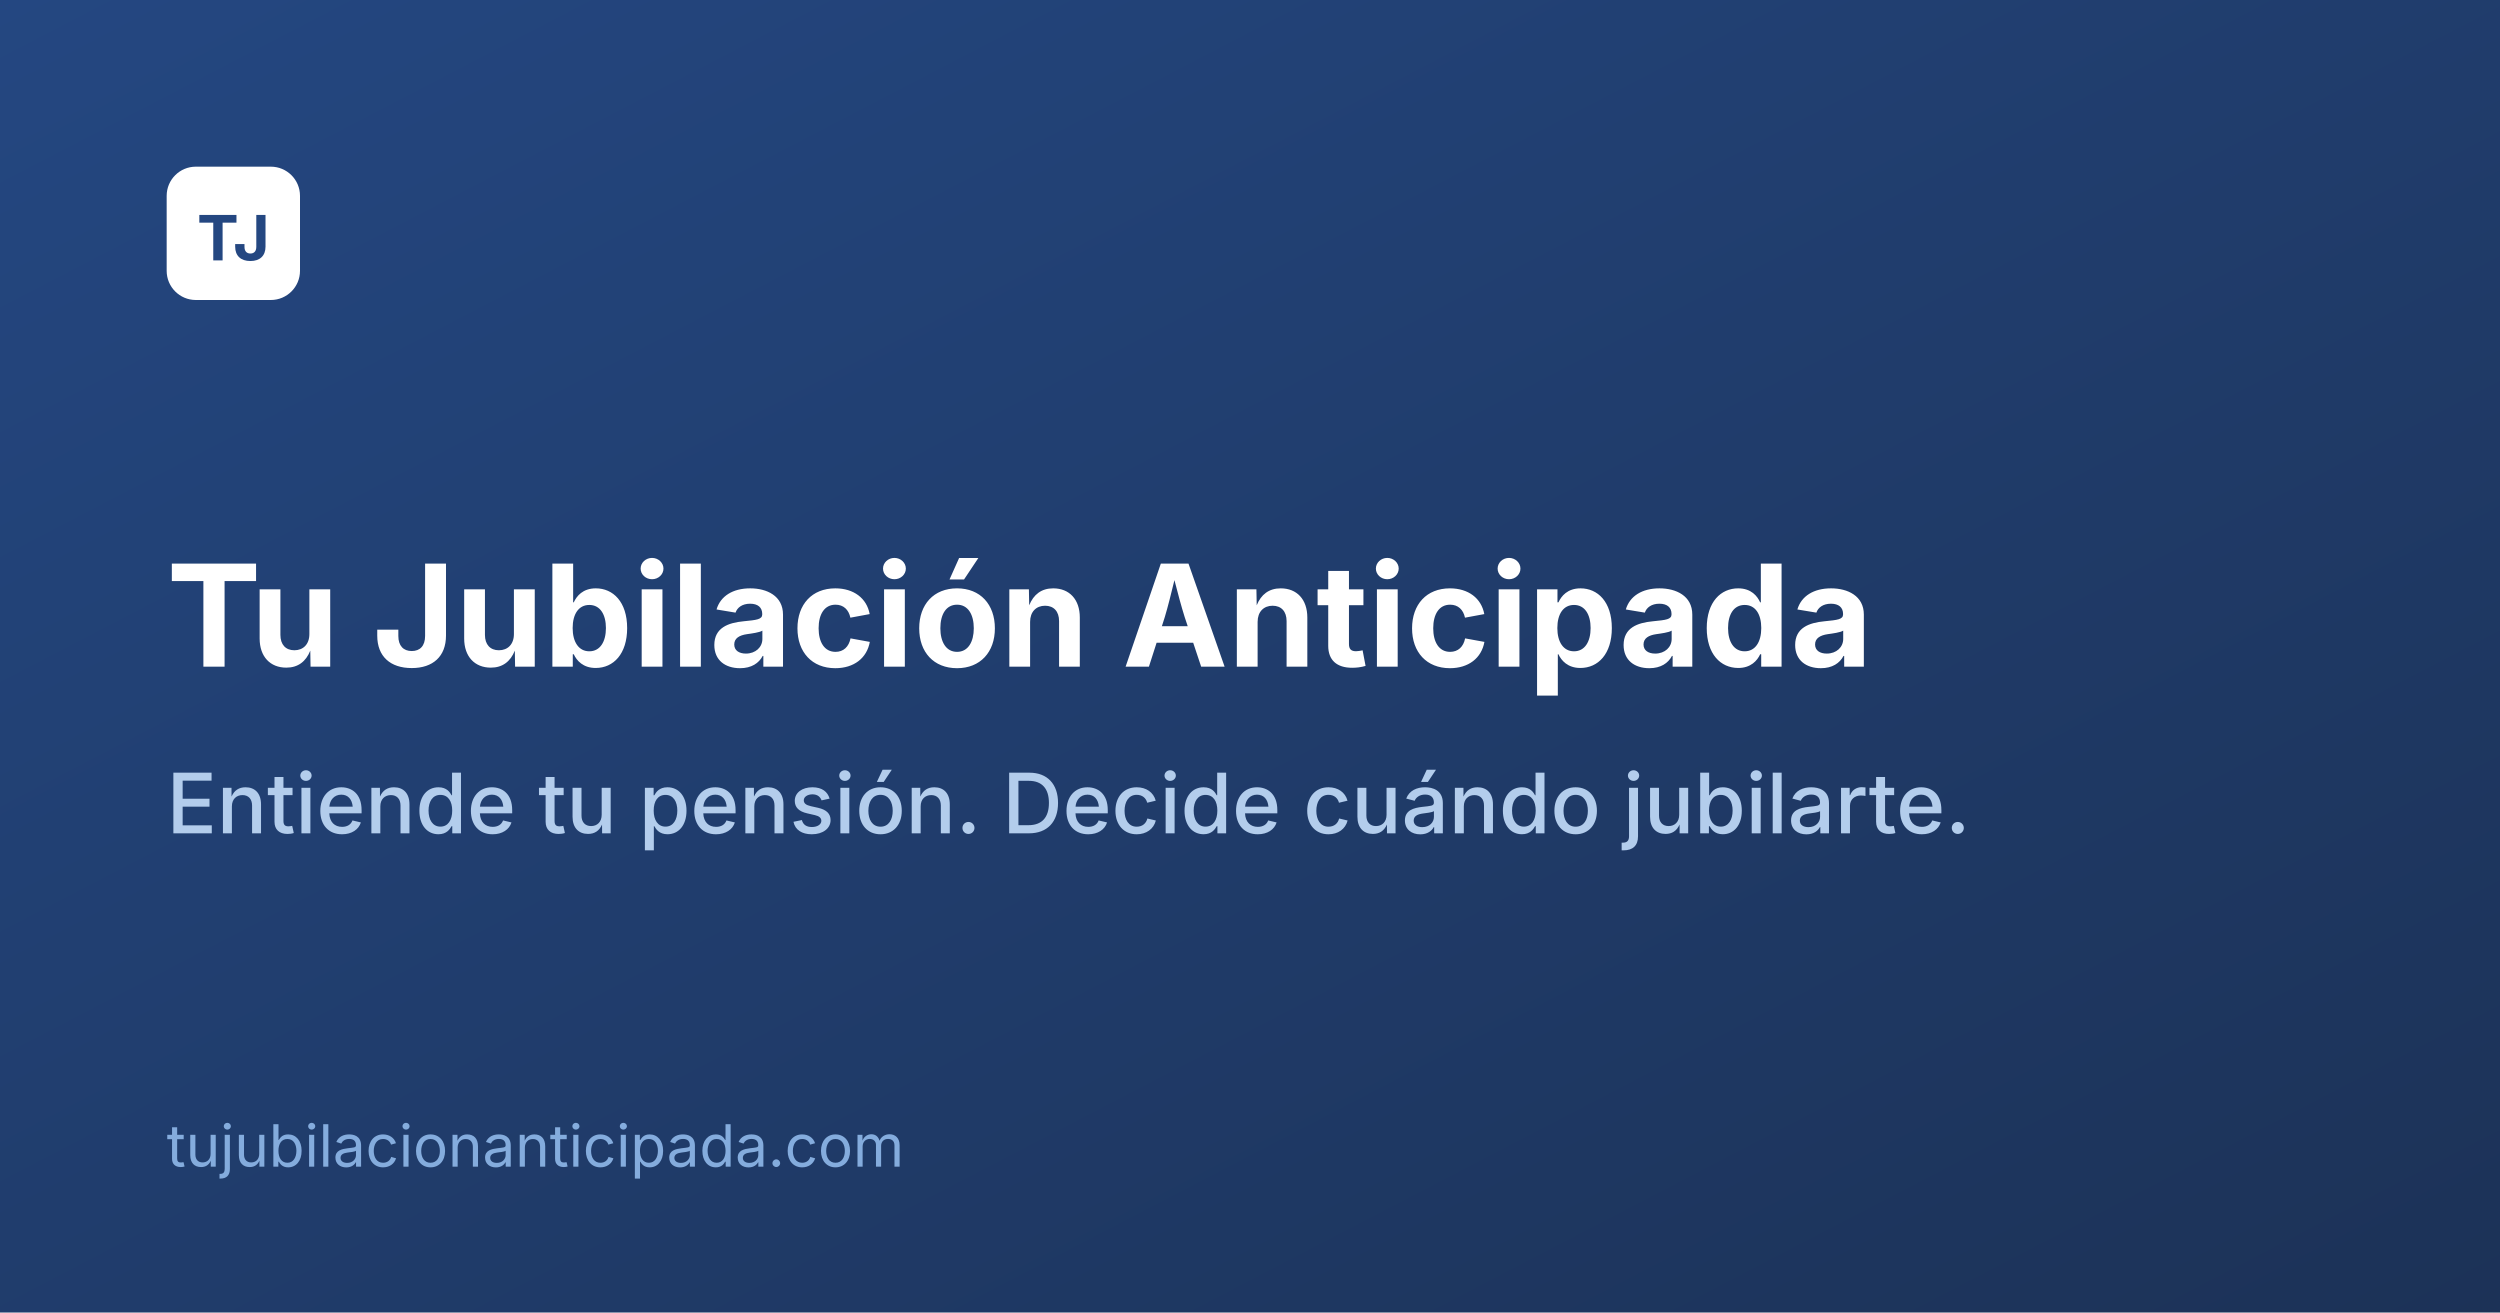
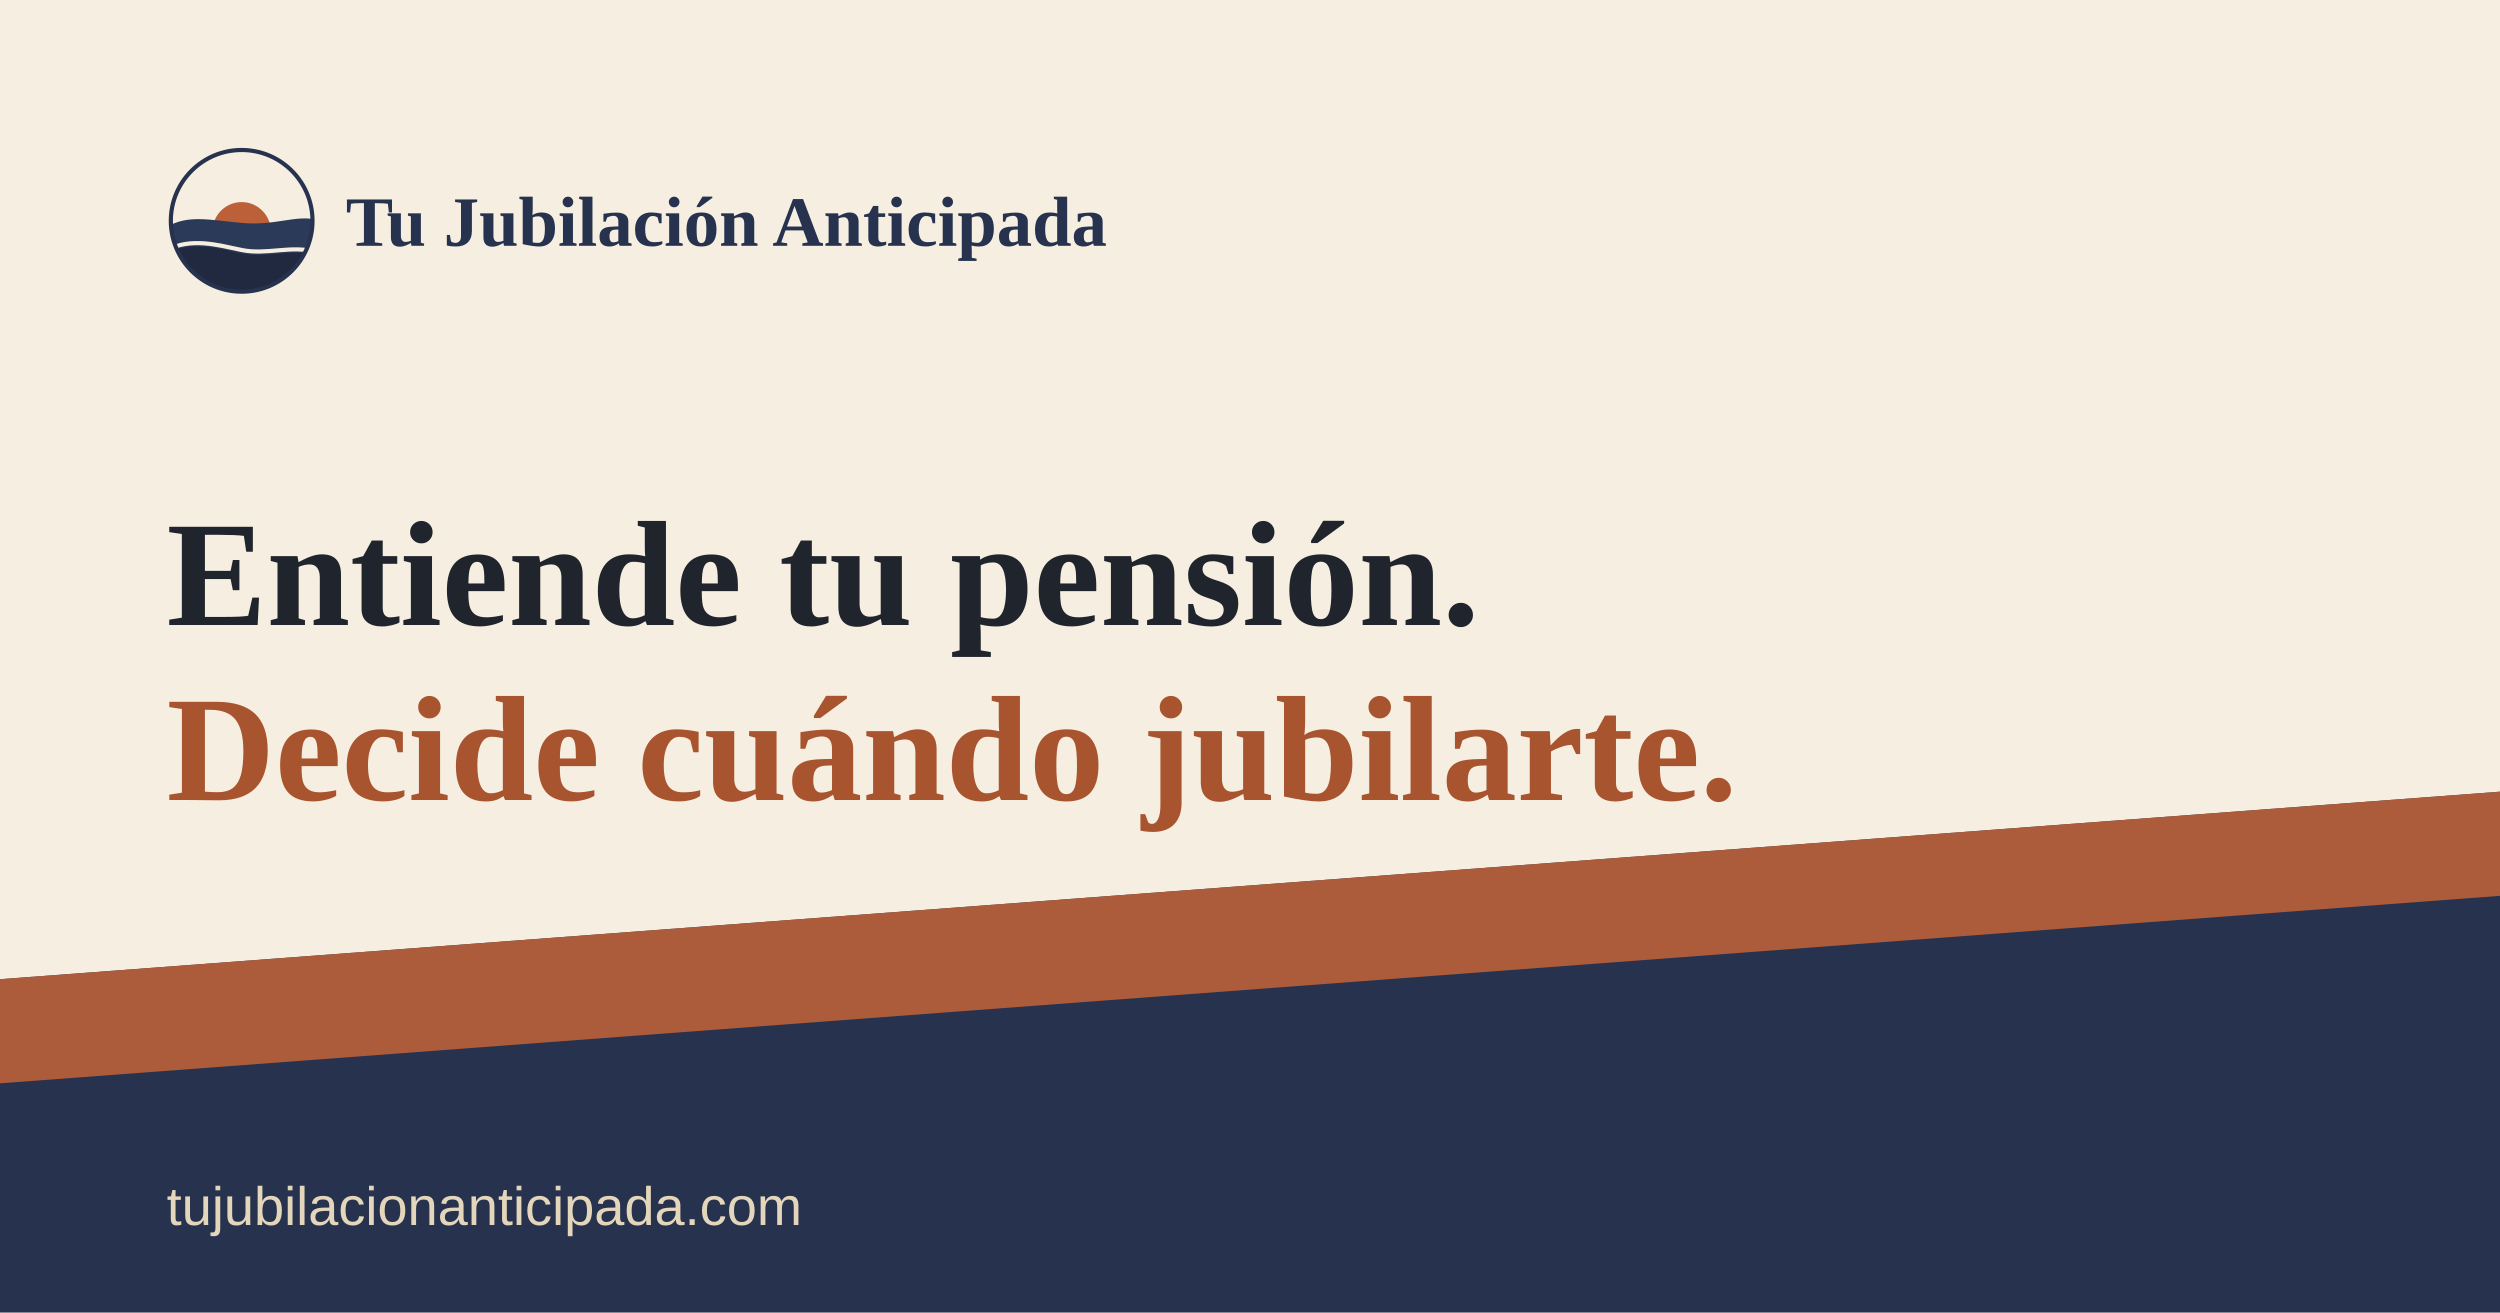
<svg xmlns="http://www.w3.org/2000/svg" width="1200" height="630" viewBox="0 0 1200 630">
  <defs>
-     <linearGradient id="bg" x1="0" y1="0" x2="1" y2="1">
-       <stop offset="0" stop-color="#244781" />
-       <stop offset="1" stop-color="#1c3257" />
-     </linearGradient>
+     <clipPath id="disc">
+       <circle cx="116" cy="106" r="34" />
+     </clipPath>
+     <filter id="grain" x="0" y="0" width="100%" height="100%">
+       <feTurbulence type="fractalNoise" baseFrequency="0.9" numOctaves="2" stitchTiles="stitch" result="n" />
+       <feColorMatrix in="n" type="saturate" values="0" />
+     </filter>
  </defs>
-   <rect width="1200" height="630" fill="url(#bg)" />
-   <rect x="80" y="80" width="64" height="64" rx="14" fill="#ffffff" />
-   <text x="112" y="125" font-family="Inter, system-ui, sans-serif" font-size="30" font-weight="700" fill="#244781" text-anchor="middle">TJ</text>
-   <text x="80" y="320" font-family="Inter, system-ui, sans-serif" font-size="68" font-weight="700" fill="#ffffff">Tu Jubilación Anticipada</text>
-   <text x="80" y="400" font-family="Inter, system-ui, sans-serif" font-size="40" font-weight="500" fill="#b3cdec">Entiende tu pensión. Decide cuándo jubilarte.</text>
-   <text x="80" y="560" font-family="Inter, system-ui, sans-serif" font-size="28" fill="#84acdd">tujubilacionanticipada.com</text>
+   <rect width="1200" height="630" fill="#f6efe1" />
+   <path d="M0 470 L1200 380 L1200 630 L0 630 Z" fill="#26324e" />
+   <path d="M0 470 L1200 380 L1200 430 L0 520 Z" fill="#bb6038" opacity="0.9" />
+   <circle cx="116" cy="106" r="34" fill="#f6efe1" />
+   <g clip-path="url(#disc)">
+     <circle cx="116" cy="111" r="14" fill="#bb6038" />
+     <path d="M80,109 C 90,103 100,105.5 116,107 C 132,108.5 142,103 152,105.5 L152,142 L80,142 Z" fill="#2c3a59" />
+     <path d="M80,120 C 92,114 104,117.5 116,120 C 128,122.5 140,117.5 152,121" fill="none" stroke="#f6efe1" stroke-width="2" />
+     <path d="M80,121.6 C 92,115.6 104,119.1 116,121.6 C 128,124.1 140,119.1 152,122.6 L152,142 L80,142 Z" fill="#20293f" />
+   </g>
+   <circle cx="116" cy="106" r="34" fill="none" stroke="#26324e" stroke-width="2" />
+   <text x="166" y="118" font-family="Georgia, 'Times New Roman', serif" font-size="34" font-weight="700" fill="#26324e">Tu Jubilación Anticipada</text>
+   <text x="80" y="300" font-family="Georgia, 'Times New Roman', serif" font-size="72" font-weight="700" fill="#20242c">Entiende tu pensión.</text>
+   <text x="80" y="384" font-family="Georgia, 'Times New Roman', serif" font-size="72" font-weight="700" fill="#a8542f">Decide cuándo jubilarte.</text>
+   <text x="80" y="588" font-family="Arial, system-ui, sans-serif" font-size="26" fill="#e3d6bb">tujubilacionanticipada.com</text>
</svg>
